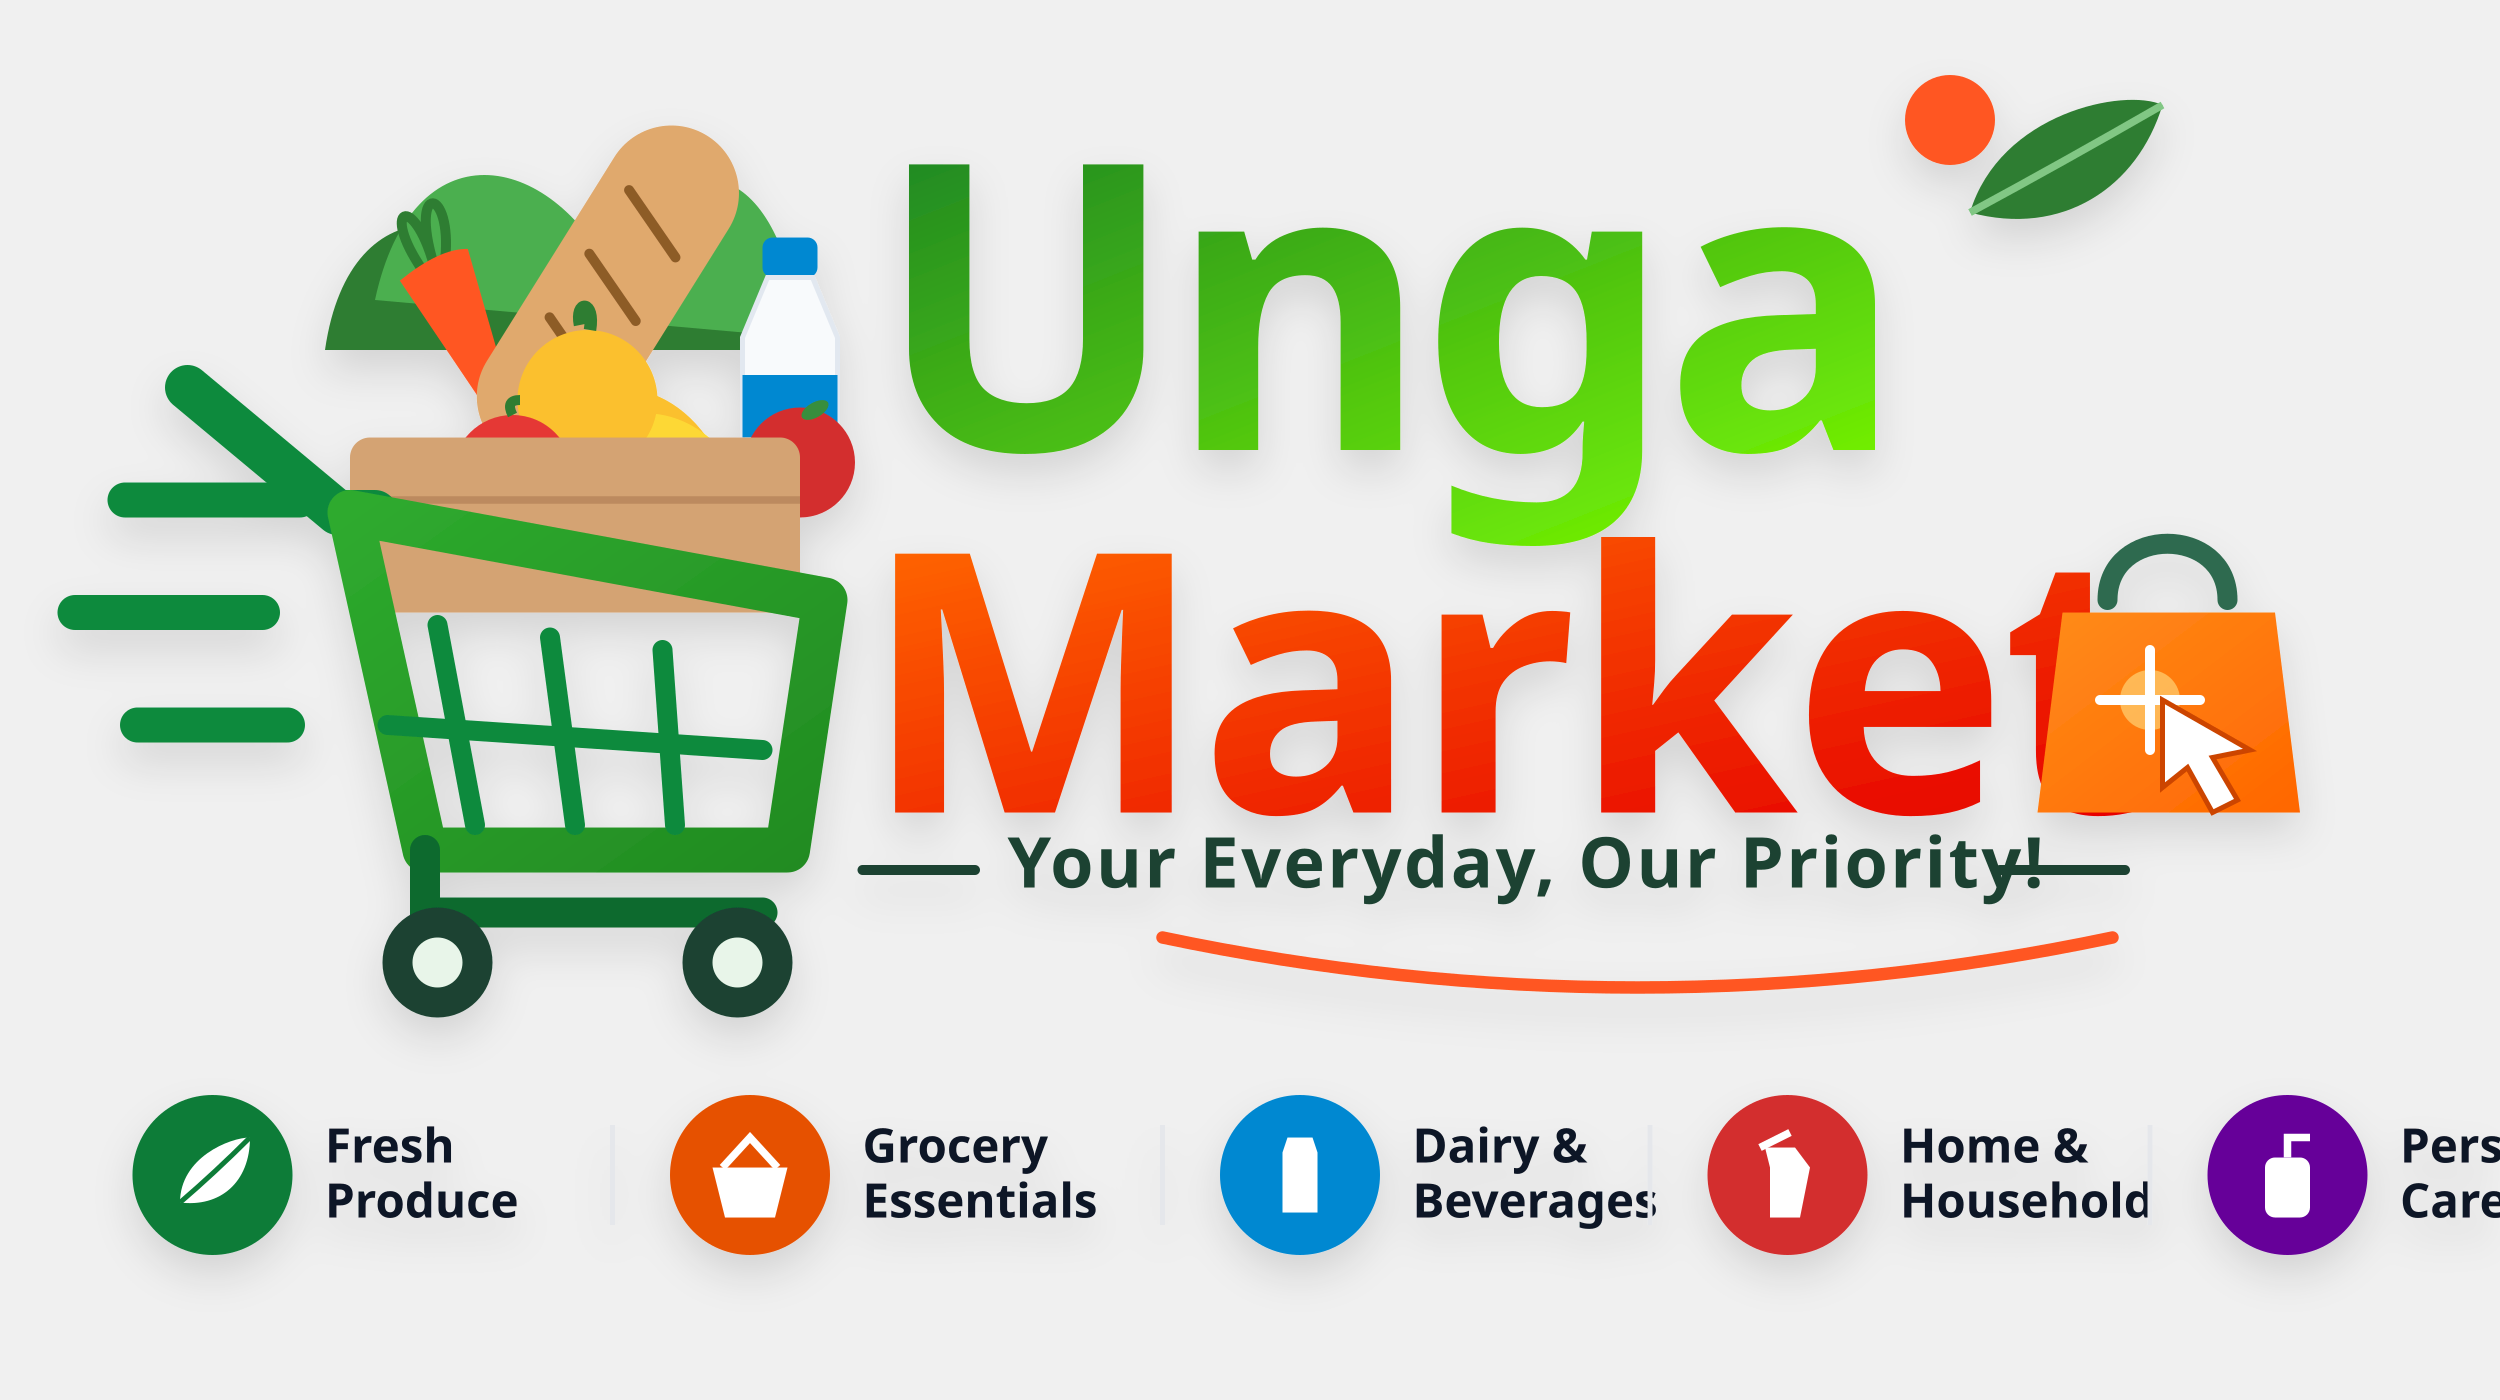
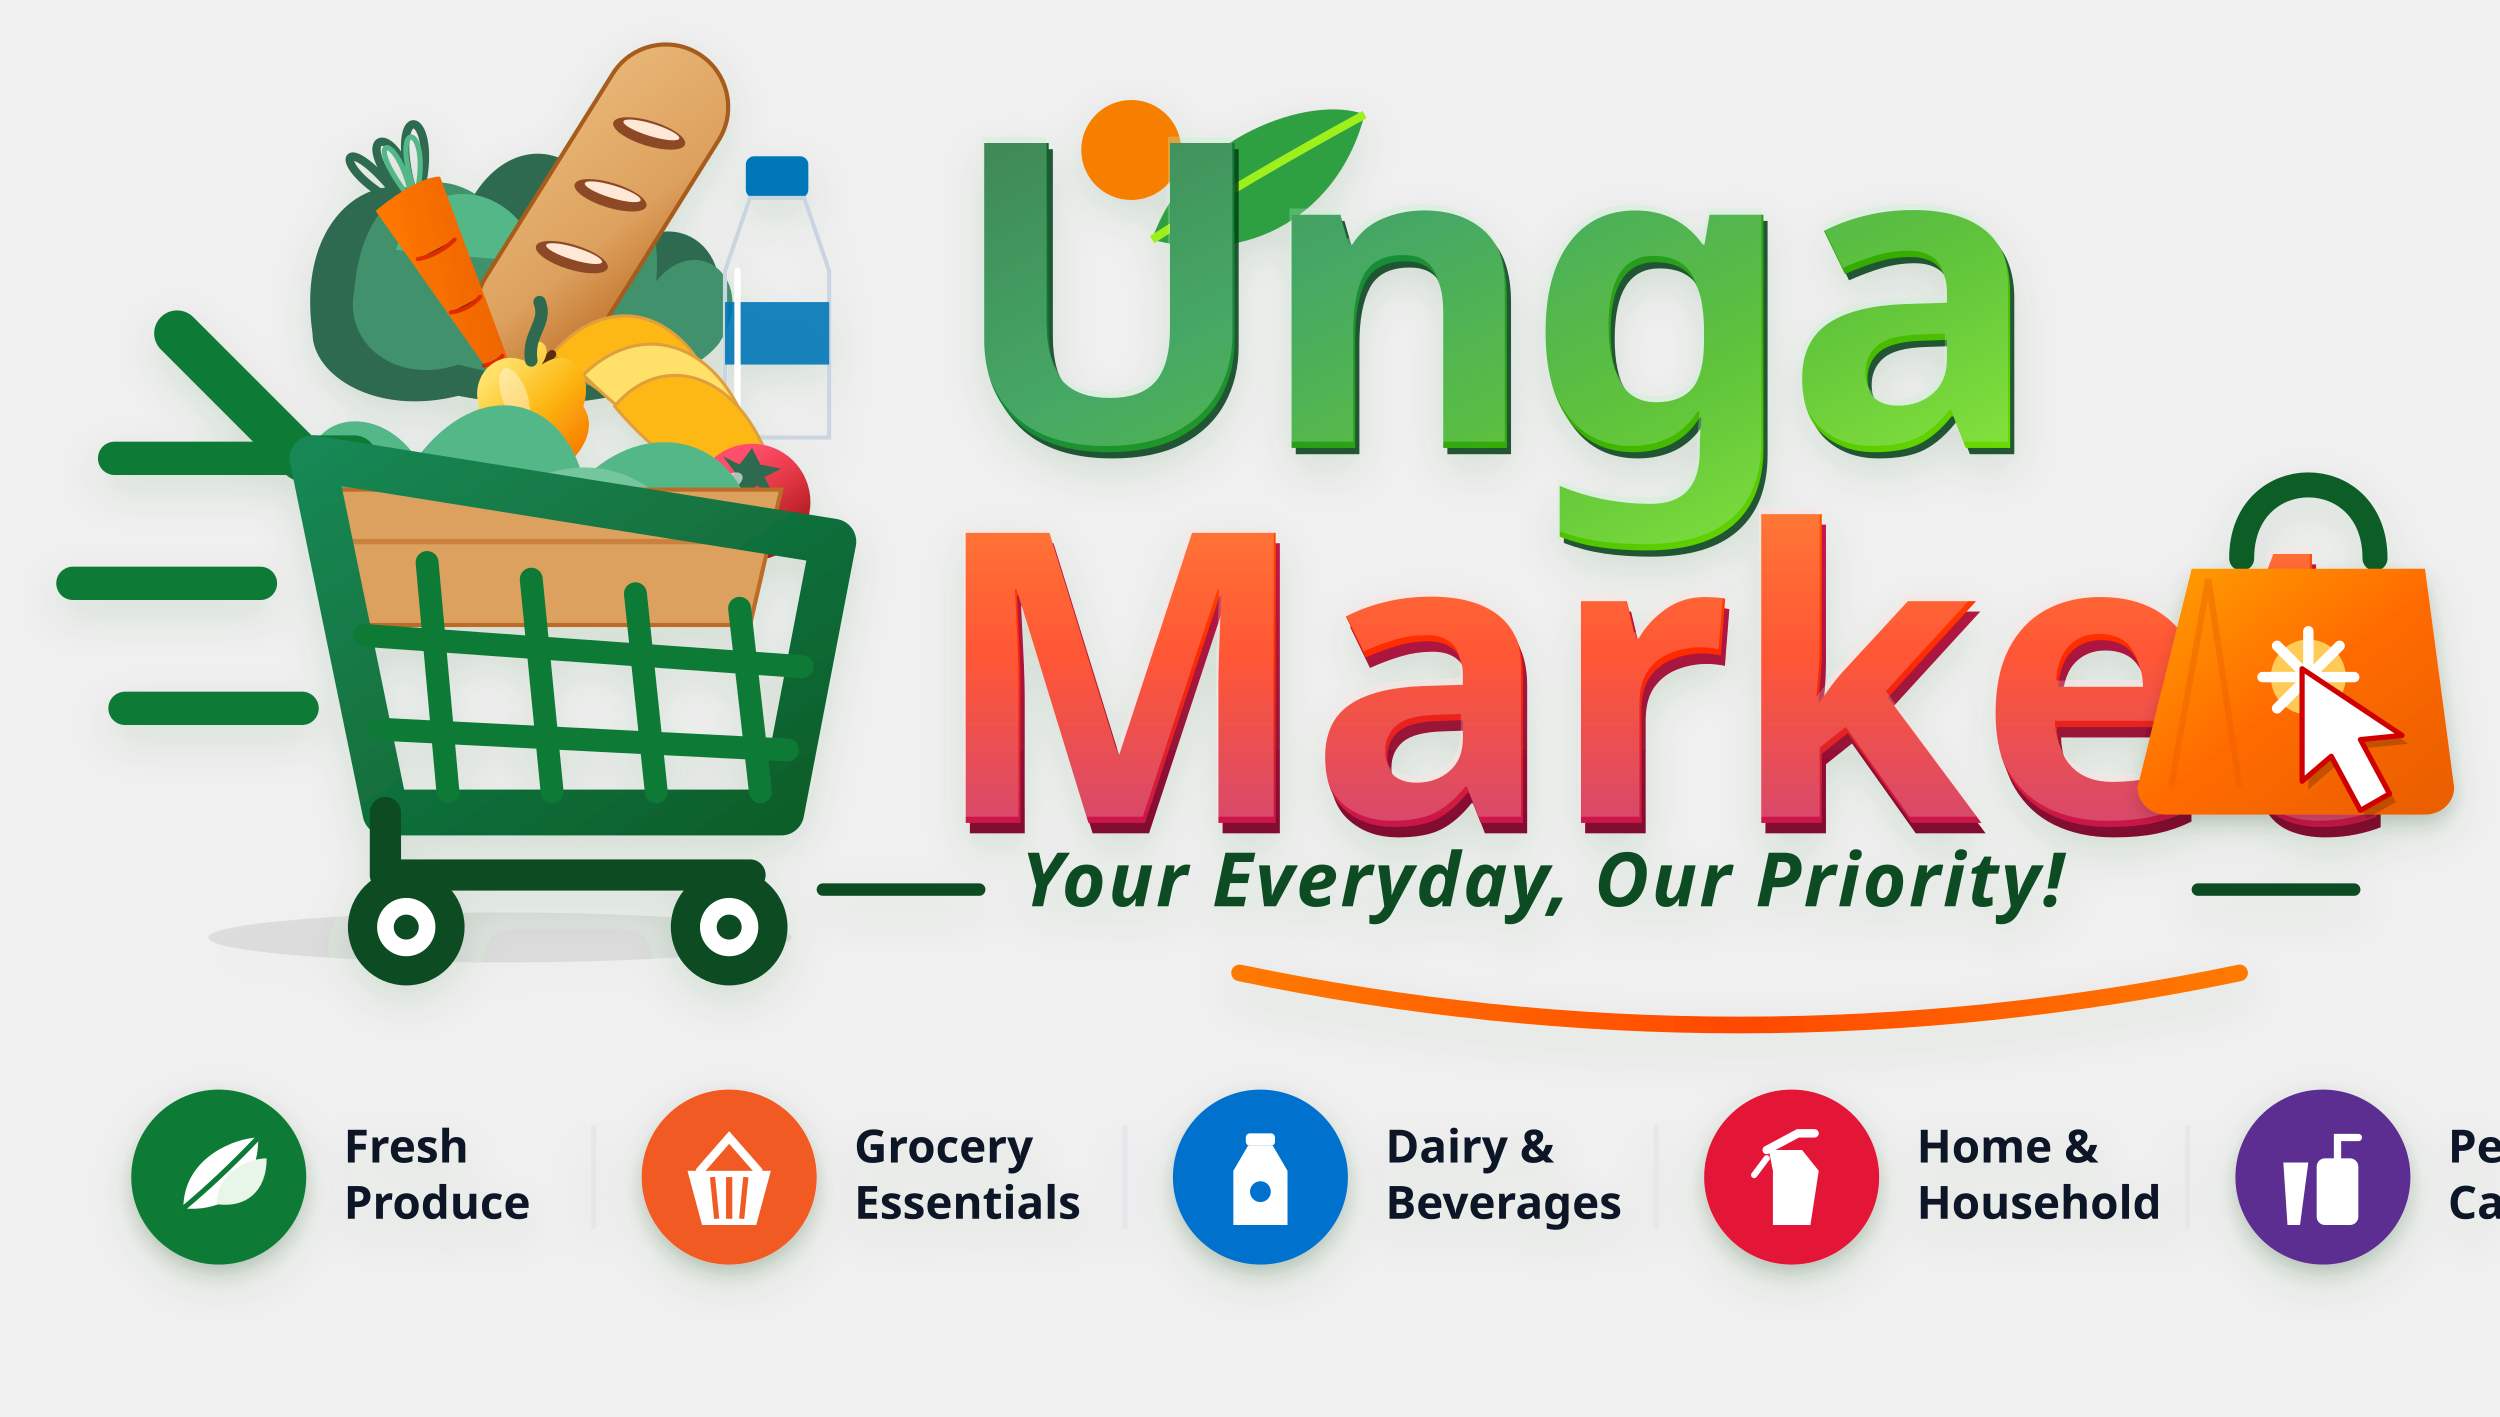
- <svg xmlns="http://www.w3.org/2000/svg" viewBox="0 0 1000 560" width="100%" height="100%">
+ <svg xmlns="http://www.w3.org/2000/svg" viewBox="0 0 1200 680" width="100%" height="100%">
  <defs>
+     <linearGradient id="ungaGreen" x1="0%" y1="0%" x2="100%" y2="80%">
+       <stop offset="0%" stop-color="#0B5D28" />
+       <stop offset="35%" stop-color="#148A3C" />
+       <stop offset="70%" stop-color="#38B000" />
+       <stop offset="100%" stop-color="#70E000" />
+     </linearGradient>
+     <linearGradient id="marketOrangeRed" x1="0%" y1="0%" x2="0%" y2="100%">
+       <stop offset="0%" stop-color="#FF5400" />
+       <stop offset="45%" stop-color="#FF2A00" />
+       <stop offset="100%" stop-color="#C9184A" />
+     </linearGradient>
+     <linearGradient id="marketShadow" x1="0%" y1="0%" x2="0%" y2="100%">
+       <stop offset="0%" stop-color="#C9184A" />
+       <stop offset="100%" stop-color="#800F2F" />
+     </linearGradient>
    <linearGradient id="cartGrad" x1="0%" y1="0%" x2="100%" y2="100%">
-       <stop offset="0%" stop-color="#2EaA2E" />
-       <stop offset="100%" stop-color="#228b22" />
-     </linearGradient>
-     <linearGradient id="ungaGrad" x1="0%" y1="0%" x2="100%" y2="100%">
-       <stop offset="0%" stop-color="#228b22" />
-       <stop offset="100%" stop-color="#7CFC00" />
-     </linearGradient>
-     <linearGradient id="marketGrad" x1="0%" y1="0%" x2="100%" y2="100%">
-       <stop offset="0%" stop-color="#ff6600" />
-       <stop offset="100%" stop-color="#e60000" />
+       <stop offset="0%" stop-color="#198754" />
+       <stop offset="100%" stop-color="#0B5D28" />
    </linearGradient>
    <linearGradient id="bagGrad" x1="0%" y1="0%" x2="100%" y2="100%">
-       <stop offset="0%" stop-color="#ff8c1a" />
-       <stop offset="100%" stop-color="#ff6600" />
-     </linearGradient>
-     <filter id="drop" x="-10%" y="-10%" width="120%" height="120%">
-       <feDropShadow dx="0" dy="8" stdDeviation="8" flood-opacity="0.12" />
+       <stop offset="0%" stop-color="#FFA200" />
+       <stop offset="50%" stop-color="#FF6B00" />
+       <stop offset="100%" stop-color="#E85D04" />
+     </linearGradient>
+     <linearGradient id="carrotGrad" x1="0%" y1="0%" x2="100%" y2="100%">
+       <stop offset="0%" stop-color="#FF7900" />
+       <stop offset="100%" stop-color="#E85D04" />
+     </linearGradient>
+     <linearGradient id="breadGrad" x1="0%" y1="0%" x2="100%" y2="100%">
+       <stop offset="0%" stop-color="#E9B777" />
+       <stop offset="60%" stop-color="#DDA15E" />
+       <stop offset="100%" stop-color="#BC6C25" />
+     </linearGradient>
+     <linearGradient id="tomatoGrad" x1="30%" y1="20%" x2="80%" y2="90%">
+       <stop offset="0%" stop-color="#FF4D6D" />
+       <stop offset="40%" stop-color="#E63946" />
+       <stop offset="100%" stop-color="#A4161A" />
+     </linearGradient>
+     <linearGradient id="pepperGrad" x1="20%" y1="20%" x2="80%" y2="90%">
+       <stop offset="0%" stop-color="#FFE169" />
+       <stop offset="50%" stop-color="#FDB813" />
+       <stop offset="100%" stop-color="#F77F00" />
+     </linearGradient>
+     <linearGradient id="swooshGrad" x1="0%" y1="0%" x2="100%" y2="0%">
+       <stop offset="0%" stop-color="#FF7900" />
+       <stop offset="50%" stop-color="#FF4800" />
+       <stop offset="100%" stop-color="#FF7900" />
+     </linearGradient>
+     <filter id="softShadow" x="-10%" y="-10%" width="130%" height="130%">
+       <feDropShadow dx="0" dy="8" stdDeviation="10" flood-opacity="0.12" flood-color="#0B5D28" />
+     </filter>
+     <filter id="badgeShadow" x="-15%" y="-15%" width="130%" height="130%">
+       <feDropShadow dx="0" dy="4" stdDeviation="4" flood-opacity="0.15" />
    </filter>
  </defs>
-   <g id="logo-root" filter="url(#drop)">
-     <g transform="translate(10, 20)">
-       <path d="M 40 180 L 110 180" stroke="#0F8A3E" stroke-width="14" stroke-linecap="round" />
-       <path d="M 20 225 L 95 225" stroke="#0F8A3E" stroke-width="14" stroke-linecap="round" />
-       <path d="M 45 270 L 105 270" stroke="#0F8A3E" stroke-width="14" stroke-linecap="round" />
-       <path d="M 120 120 C 130 50, 190 60, 210 110 C 230 40, 280 60, 290 120 Z" fill="#2E7D32" />
-       <path d="M 140 100 C 155 30, 210 40, 235 90 C 265 25, 305 50, 310 115 Z" fill="#4CAF50" />
-       <g transform="translate(130, 85) rotate(-25)">
-         <path d="M 25 15 C 20 -15, 35 -15, 30 15 M 30 15 C 35 -20, 50 -10, 35 15" stroke="#2E7D32" stroke-width="4" fill="none" />
-         <path d="M 15 15 Q 35 10 45 15 L 30 110 Z" fill="#FF5722" />
-       </g>
-       <g transform="translate(250, 20) rotate(32)">
-         <rect x="0" y="0" width="54" height="150" rx="27" fill="#E0A96D" />
-         <line x1="12" y1="35" x2="42" y2="48" stroke="#8D5B28" stroke-width="4" stroke-linecap="round" />
-         <line x1="12" y1="65" x2="42" y2="78" stroke="#8D5B28" stroke-width="4" stroke-linecap="round" />
-         <line x1="12" y1="95" x2="42" y2="108" stroke="#8D5B28" stroke-width="4" stroke-linecap="round" />
-       </g>
-       <g transform="translate(285, 75)">
-         <rect x="10" y="0" width="22" height="16" rx="4" fill="#0288D1" />
-         <path d="M 12 16 L 30 16 L 40 40 L 40 105 L 2 105 L 2 40 Z" fill="#F8FAFC" stroke="#E2E8F0" stroke-width="2" />
-         <rect x="2" y="55" width="38" height="25" fill="#0288D1" />
-       </g>
-       <path d="M 215 145 C 235 125, 275 135, 285 185 C 275 190, 245 180, 215 145 Z" fill="#FBC02D" />
-       <path d="M 225 155 C 245 135, 285 145, 295 195 C 285 200, 255 190, 225 155 Z" fill="#FDD835" />
-       <circle cx="225" cy="140" r="28" fill="#FBC02D" />
-       <path d="M 222 110 C 220 100, 228 100, 226 112" stroke="#2E7D32" stroke-width="5" fill="none" />
-       <circle cx="195" cy="170" r="24" fill="#E53935" />
-       <path d="M 195 146 Q 192 140 198 140" stroke="#2E7D32" stroke-width="4" fill="none" />
-       <circle cx="310" cy="165" r="22" fill="#D32F2F" />
-       <ellipse cx="316" cy="144" rx="6" ry="3" fill="#388E3C" transform="rotate(-30, 316, 144)" />
-       <rect x="130" y="155" width="180" height="70" rx="8" fill="#D4A373" />
-       <line x1="130" y1="180" x2="310" y2="180" stroke="#BC8A5F" stroke-width="3" />
-       <path d="M 65 135 L 125 185 L 140 185" stroke="#0F8A3E" stroke-width="18" stroke-linecap="round" stroke-linejoin="round" fill="none" />
-       <path d="M 130 185 L 320 220 L 305 320 L 160 320 Z" fill="none" stroke="url(#cartGrad)" stroke-width="18" stroke-linejoin="round" stroke-linecap="round" />
-       <line x1="165" y1="230" x2="180" y2="310" stroke="#0F8A3E" stroke-width="8" stroke-linecap="round" />
-       <line x1="210" y1="235" x2="220" y2="310" stroke="#0F8A3E" stroke-width="8" stroke-linecap="round" />
-       <line x1="255" y1="240" x2="260" y2="310" stroke="#0F8A3E" stroke-width="8" stroke-linecap="round" />
-       <line x1="145" y1="270" x2="295" y2="280" stroke="#0F8A3E" stroke-width="8" stroke-linecap="round" />
-       <path d="M 160 320 L 160 345 L 295 345" stroke="#0A6B2E" stroke-width="12" stroke-linecap="round" fill="none" />
-       <circle cx="165" cy="365" r="22" fill="#1B4332" />
-       <circle cx="165" cy="365" r="10" fill="#E8F5E9" />
-       <circle cx="285" cy="365" r="22" fill="#1B4332" />
-       <circle cx="285" cy="365" r="10" fill="#E8F5E9" />
+   <style>
+     .font-script { font-family: 'Nunito', 'Segoe UI', system-ui, -apple-system, sans-serif; }
+     .font-sans-bold { font-family: 'Nunito', 'Arial Black', Impact, system-ui, sans-serif; }
+     .font-tagline { font-family: 'Nunito', 'Segoe UI', system-ui, sans-serif; font-style: italic; }
+     .font-badge { font-family: 'Nunito', system-ui, sans-serif; }
+   </style>
+   <rect width="1200" height="680" fill="transparent" />
+   <g id="unga-market-logo" filter="url(#softShadow)">
+     <g id="grocery-cart-section" transform="translate(10, 0)">
+       <g id="speed-lines">
+         <path d="M 45 220 L 130 220" stroke="#0B7A35" stroke-width="16" stroke-linecap="round" />
+         <path d="M 25 280 L 115 280" stroke="#0B7A35" stroke-width="16" stroke-linecap="round" />
+         <path d="M 50 340 L 135 340" stroke="#0B7A35" stroke-width="16" stroke-linecap="round" />
+       </g>
+       <ellipse cx="230" cy="450" rx="140" ry="12" fill="#000000" opacity="0.08" />
+       <g id="produce-overflow">
+         <path d="M 140 160 C 130 90, 190 70, 210 110 C 230 50, 290 70, 280 130 C 310 90, 350 120, 330 160 C 320 190, 260 200, 210 190 C 170 200, 140 180, 140 160 Z" fill="#2D6A4F" />
+         <path d="M 160 140 C 165 75, 220 75, 235 115 C 265 60, 310 80, 305 135 C 325 110, 355 135, 335 165 C 310 195, 250 185, 210 175 C 180 185, 155 165, 160 140 Z" fill="#40916C" />
+         <path d="M 180 120 C 190 85, 230 85, 245 115 C 265 75, 295 90, 290 130 Z" fill="#52B788" />
+         <g transform="translate(300, 10) rotate(32)">
+           <rect x="0" y="0" width="60" height="175" rx="30" fill="url(#breadGrad)" stroke="#A65B1A" stroke-width="2" />
+           <ellipse cx="30" cy="45" rx="18" ry="6" fill="#8D4925" transform="rotate(-15, 30, 45)" />
+           <ellipse cx="30" cy="43" rx="14" ry="3" fill="#FFE8D6" transform="rotate(-15, 30, 43)" />
+           <ellipse cx="30" cy="80" rx="18" ry="6" fill="#8D4925" transform="rotate(-15, 30, 80)" />
+           <ellipse cx="30" cy="78" rx="14" ry="3" fill="#FFE8D6" transform="rotate(-15, 30, 78)" />
+           <ellipse cx="30" cy="115" rx="18" ry="6" fill="#8D4925" transform="rotate(-15, 30, 115)" />
+           <ellipse cx="30" cy="113" rx="14" ry="3" fill="#FFE8D6" transform="rotate(-15, 30, 113)" />
+         </g>
+         <g transform="translate(330, 75)">
+           <rect x="18" y="0" width="30" height="20" rx="4" fill="#0077B6" />
+           <path d="M 20 20 L 46 20 L 58 55 L 58 135 L 8 135 L 8 55 Z" fill="url(#milkGrad)" stroke="#CBD5E1" stroke-width="2" />
+           <rect x="8" y="70" width="50" height="30" fill="#0077B6" opacity="0.9" />
+           <path d="M 14 55 L 14 130" stroke="#FFFFFF" stroke-width="3" stroke-linecap="round" />
+         </g>
+         <g transform="translate(150, 95) rotate(-28)">
+           <path d="M 30 15 C 20 -25, 45 -20, 35 15 M 35 15 C 45 -30, 65 -15, 40 15 M 25 15 C 5 -15, 20 -30, 28 15" stroke="#2D6A4F" stroke-width="4" stroke-linecap="round" fill="none" />
+           <path d="M 32 15 C 26 -20, 42 -15, 34 15 M 36 15 C 42 -22, 58 -10, 38 15" stroke="#52B788" stroke-width="2.5" stroke-linecap="round" fill="none" />
+           <path d="M 15 15 Q 40 10 50 15 L 34 135 Q 32 138 30 135 Z" fill="url(#carrotGrad)" />
+           <path d="M 22 45 Q 32 48 42 45 M 24 75 Q 32 78 40 75 M 26 105 Q 32 107 36 105" stroke="#D00000" stroke-width="2" stroke-linecap="round" opacity="0.6" />
+         </g>
+         <g transform="translate(255, 140)">
+           <path d="M 0 30 C 30 -5, 75 10, 85 75 C 65 75, 30 55, 0 30 Z" fill="#FDB813" stroke="#E09F3E" stroke-width="1.5" />
+           <path d="M 0 30 L -5 35" stroke="#582F0E" stroke-width="4" stroke-linecap="round" />
+           <path d="M 85 75 L 88 80" stroke="#582F0E" stroke-width="4" stroke-linecap="round" />
+           <path d="M 15 40 C 45 10, 90 25, 100 90 C 80 90, 45 70, 15 40 Z" fill="#FFE169" stroke="#E09F3E" stroke-width="1.5" />
+           <path d="M 30 55 C 55 25, 100 40, 110 105 C 90 105, 55 85, 30 55 Z" fill="#FDB813" stroke="#E09F3E" stroke-width="1.5" />
+         </g>
+         <g transform="translate(225, 155)">
+           <path d="M 20 20 C 10 5, 35 5, 25 20 C 40 10, 50 25, 45 40 C 55 55, 35 75, 20 75 C 5 75, -15 55, -5 40 C -10 25, 5 10, 20 20 Z" fill="url(#pepperGrad)" />
+           <path d="M 20 18 C 18 5, 28 0, 24 -10" stroke="#2D6A4F" stroke-width="6" stroke-linecap="round" fill="none" />
+           <ellipse cx="12" cy="35" rx="6" ry="14" fill="#FFFFFF" opacity="0.4" transform="rotate(-20, 12, 35)" />
+         </g>
+         <g transform="translate(205, 230)">
+           <circle cx="28" cy="28" r="30" fill="url(#tomatoGrad)" />
+           <path d="M 28 0 L 22 8 L 14 4 L 20 12 L 12 18 L 22 18 L 24 26 L 30 18 L 38 22 L 34 14 L 42 10 L 32 8 Z" fill="#2D6A4F" />
+           <path d="M 28 2 L 28 -6" stroke="#1B4332" stroke-width="4" stroke-linecap="round" />
+           <ellipse cx="18" cy="18" rx="7" ry="4" fill="#FFFFFF" opacity="0.6" transform="rotate(-30, 18, 18)" />
+         </g>
+         <g transform="translate(325, 215)">
+           <circle cx="26" cy="26" r="28" fill="url(#tomatoGrad)" />
+           <path d="M 26 0 L 20 8 L 12 4 L 18 12 L 10 18 L 20 18 L 22 26 L 28 18 L 36 22 L 32 14 L 40 10 L 30 8 Z" fill="#2D6A4F" />
+           <ellipse cx="16" cy="16" rx="6" ry="3.5" fill="#FFFFFF" opacity="0.6" transform="rotate(-30, 16, 16)" />
+         </g>
+         <path d="M 140 235 C 130 200, 170 190, 190 220 C 220 180, 260 190, 270 230 C 300 200, 340 210, 350 245 C 320 270, 260 265, 200 260 C 160 265, 140 250, 140 235 Z" fill="#52B788" />
+         <path d="M 155 245 C 170 215, 210 210, 230 240 C 260 215, 300 220, 320 255 Z" fill="#74C69D" />
+         <path d="M 145 235 L 365 235 L 350 300 L 160 300 Z" fill="#DDA15E" stroke="#BC6C25" stroke-width="2" />
+         <line x1="145" y1="260" x2="360" y2="260" stroke="#BC6C25" stroke-width="2.5" opacity="0.6" />
+       </g>
+       <g id="cart-skeleton">
+         <path d="M 75 160 L 135 220 L 160 220" fill="none" stroke="#0B7A35" stroke-width="22" stroke-linecap="round" stroke-linejoin="round" />
+         <path d="M 140 220 L 390 260 L 365 390 L 175 390 Z" fill="none" stroke="url(#cartGrad)" stroke-width="22" stroke-linejoin="round" stroke-linecap="round" />
+         <line x1="195" y1="270" x2="205" y2="380" stroke="#0B7A35" stroke-width="11" stroke-linecap="round" />
+         <line x1="245" y1="278" x2="255" y2="380" stroke="#0B7A35" stroke-width="11" stroke-linecap="round" />
+         <line x1="295" y1="285" x2="305" y2="380" stroke="#0B7A35" stroke-width="11" stroke-linecap="round" />
+         <line x1="345" y1="292" x2="355" y2="380" stroke="#0B7A35" stroke-width="11" stroke-linecap="round" />
+         <line x1="165" y1="305" x2="375" y2="320" stroke="#0B7A35" stroke-width="11" stroke-linecap="round" />
+         <line x1="172" y1="350" x2="368" y2="360" stroke="#0B7A35" stroke-width="11" stroke-linecap="round" />
+         <path d="M 175 390 L 175 420 L 350 420" fill="none" stroke="#084C22" stroke-width="15" stroke-linecap="round" stroke-linejoin="round" />
+         <circle cx="185" cy="445" r="28" fill="#084C22" />
+         <circle cx="185" cy="445" r="14" fill="#FFFFFF" />
+         <circle cx="185" cy="445" r="6" fill="#084C22" />
+         <circle cx="340" cy="445" r="28" fill="#084C22" />
+         <circle cx="340" cy="445" r="14" fill="#FFFFFF" />
+         <circle cx="340" cy="445" r="6" fill="#084C22" />
+       </g>
    </g>
-     <g transform="translate(345, 20)">
-       <g transform="translate(425, 10)">
-         <circle cx="10" cy="18" r="18" fill="#FF5722" />
-         <path d="M 18 55 C 30 15, 80 5, 95 12 C 85 45, 55 65, 18 55 Z" fill="#2E7D32" />
-         <path d="M 18 55 Q 55 35 95 12" stroke="#81C784" stroke-width="3" fill="none" />
-       </g>
-       <text x="5" y="160" font-family="'Nunito', 'Arial Rounded MT Bold', sans-serif" font-weight="900" font-size="160" fill="url(#ungaGrad)" letter-spacing="-4">Unga</text>
-       <text x="0" y="305" font-family="'Nunito', 'Arial Black', sans-serif" font-weight="900" font-size="145" fill="url(#marketGrad)" letter-spacing="-2">Market</text>
-       <g transform="translate(470, 195)">
-         <path d="M 28 25 C 28 -5, 76 -5, 76 25" fill="none" stroke="#2D6A4F" stroke-width="8" stroke-linecap="round" />
-         <path d="M 10 30 L 95 30 L 105 110 L 0 110 Z" fill="url(#bagGrad)" rx="8" />
-         <circle cx="45" cy="65" r="12" fill="#FFE082" opacity="0.6" />
-         <path d="M 45 45 L 45 85 M 25 65 L 65 65" stroke="#FFFFFF" stroke-width="4" stroke-linecap="round" />
-         <polygon points="50,65 85,85 70,88 80,105 70,110 60,92 50,100" fill="#FFFFFF" stroke="#cc4400" stroke-width="2" />
-       </g>
-       <g transform="translate(0, 335)">
-         <line x1="0" y1="-7" x2="45" y2="-7" stroke="#1B4332" stroke-width="4" stroke-linecap="round" />
-         <text x="58" y="0" font-family="'Nunito', sans-serif" font-weight="800" font-size="28" fill="#1B4332" letter-spacing="1">Your Everyday, Our Priority!</text>
-         <line x1="455" y1="-7" x2="505" y2="-7" stroke="#1B4332" stroke-width="4" stroke-linecap="round" />
-       </g>
-       <path d="M 120 355 Q 310 395 500 355" stroke="#FF5722" stroke-width="5" fill="none" stroke-linecap="round" />
+     <g id="brand-typography-section" transform="translate(425, 0)">
+       <g id="leaf-sprout-mark" transform="translate(90, 30)">
+         <circle cx="28" cy="42" r="24" fill="#F77F00" />
+         <path d="M 38 85 C 55 35, 115 15, 140 25 C 128 72, 85 98, 38 85 Z" fill="#2EA043" />
+         <path d="M 38 85 Q 85 55, 140 25" stroke="#9EF01A" stroke-width="4" fill="none" />
+       </g>
+       <g id="word-unga">
+         <text x="32" y="218" class="font-script" font-weight="900" font-size="205" fill="#063E19" letter-spacing="-6" opacity="0.85">Unga</text>
+         <text x="30" y="215" class="font-script" font-weight="900" font-size="205" fill="url(#ungaGreen)" letter-spacing="-6">Unga</text>
+         <text x="29" y="212" class="font-script" font-weight="900" font-size="205" fill="#B7EFC5" letter-spacing="-6" opacity="0.3" mask="url(#highlightMask)">Unga</text>
+       </g>
+       <g id="word-market" transform="translate(5, 185)">
+         <text x="18" y="215" class="font-sans-bold" font-weight="900" font-size="195" fill="url(#marketShadow)" letter-spacing="-2">Market</text>
+         <text x="16" y="210" class="font-sans-bold" font-weight="900" font-size="195" fill="url(#marketOrangeRed)" letter-spacing="-2">Market</text>
+         <text x="15" y="207" class="font-sans-bold" font-weight="900" font-size="195" fill="#FFDDD2" letter-spacing="-2" opacity="0.25">Market</text>
+         <g id="orange-shopping-bag" transform="translate(610, 48)">
+           <path d="M 36 35 C 36 -12, 100 -12, 100 35" fill="none" stroke="#0B5D28" stroke-width="12" stroke-linecap="round" />
+           <path d="M 12 40 L 124 40 L 138 145 C 138 152, 132 158, 124 158 L 0 158 C -8 158, -14 152, -14 145 Z" fill="url(#bagGrad)" filter="url(#badgeShadow)" />
+           <path d="M 2 145 L 20 45 L 35 145" stroke="#E85D04" stroke-width="3" fill="none" opacity="0.4" />
+           <g transform="translate(68, 92)">
+             <circle cx="0" cy="0" r="18" fill="#FFE169" opacity="0.8" />
+             <path d="M 0 -22 L 0 22 M -22 0 L 22 0 M -15 -15 L 15 15 M -15 15 L 15 -15" stroke="#FFFFFF" stroke-width="5" stroke-linecap="round" />
+             <circle cx="0" cy="0" r="5" fill="#FFFFFF" />
+           </g>
+           <g transform="translate(65, 88)">
+             <polygon points="0,0 48,32 28,34 42,60 28,68 14,42 0,54" fill="#000000" opacity="0.2" transform="translate(3,4)" />
+             <polygon points="0,0 48,32 28,34 42,60 28,68 14,42 0,54" fill="#FFFFFF" stroke="#D00000" stroke-width="2.5" stroke-linejoin="round" />
+           </g>
+         </g>
+       </g>
+       <g id="tagline-section" transform="translate(0, 435)">
+         <line x1="-30" y1="-8" x2="45" y2="-8" stroke="#084C22" stroke-width="6" stroke-linecap="round" />
+         <text x="65" y="0" class="font-tagline" font-weight="900" font-size="36" fill="#084C22" letter-spacing="1.2">Your Everyday, Our Priority!</text>
+         <line x1="630" y1="-8" x2="705" y2="-8" stroke="#084C22" stroke-width="6" stroke-linecap="round" />
+         <path d="M 170 32 Q 410 82, 650 32" fill="none" stroke="url(#swooshGrad)" stroke-width="8" stroke-linecap="round" />
+       </g>
    </g>
-     <g transform="translate(50, 435)">
-       <g transform="translate(0, 0)">
-         <circle cx="35" cy="35" r="32" fill="#0A7C38" />
-         <path d="M 22 46 C 22 28, 42 20, 50 20 C 50 38, 38 48, 22 46 Z" fill="#FFFFFF" />
-         <path d="M 22 46 Q 36 34 50 20" stroke="#0A7C38" stroke-width="2" fill="none" />
-         <text x="80" y="30" font-family="'Nunito', sans-serif" font-weight="800" font-size="19" fill="#111827">Fresh</text>
-         <text x="80" y="52" font-family="'Nunito', sans-serif" font-weight="800" font-size="19" fill="#111827">Produce</text>
-       </g>
-       <line x1="195" y1="15" x2="195" y2="55" stroke="#E5E7EB" stroke-width="2" />
-       <g transform="translate(215, 0)">
-         <circle cx="35" cy="35" r="32" fill="#E65100" />
-         <path d="M 20 32 L 50 32 L 45 52 L 25 52 Z" fill="#FFFFFF" />
-         <path d="M 24 32 L 35 20 L 46 32" stroke="#FFFFFF" stroke-width="3" fill="none" />
-         <text x="80" y="30" font-family="'Nunito', sans-serif" font-weight="800" font-size="19" fill="#111827">Grocery</text>
-         <text x="80" y="52" font-family="'Nunito', sans-serif" font-weight="800" font-size="19" fill="#111827">Essentials</text>
-       </g>
-       <line x1="415" y1="15" x2="415" y2="55" stroke="#E5E7EB" stroke-width="2" />
-       <g transform="translate(435, 0)">
-         <circle cx="35" cy="35" r="32" fill="#0288D1" />
-         <path d="M 30 20 L 40 20 L 42 26 L 42 50 L 28 50 L 28 26 Z" fill="#FFFFFF" />
-         <text x="80" y="30" font-family="'Nunito', sans-serif" font-weight="800" font-size="19" fill="#111827">Dairy &amp;</text>
-         <text x="80" y="52" font-family="'Nunito', sans-serif" font-weight="800" font-size="19" fill="#111827">Beverages</text>
-       </g>
-       <line x1="610" y1="15" x2="610" y2="55" stroke="#E5E7EB" stroke-width="2" />
-       <g transform="translate(630, 0)">
-         <circle cx="35" cy="35" r="32" fill="#D32F2F" />
-         <path d="M 26 24 L 38 24 L 44 32 L 40 52 L 28 52 L 28 32 Z" fill="#FFFFFF" />
-         <path d="M 24 24 L 36 18" stroke="#FFFFFF" stroke-width="3" />
-         <text x="80" y="30" font-family="'Nunito', sans-serif" font-weight="800" font-size="19" fill="#111827">Home &amp;</text>
-         <text x="80" y="52" font-family="'Nunito', sans-serif" font-weight="800" font-size="19" fill="#111827">Household</text>
-       </g>
-       <line x1="810" y1="15" x2="810" y2="55" stroke="#E5E7EB" stroke-width="2" />
-       <g transform="translate(830, 0)">
-         <circle cx="35" cy="35" r="32" fill="#660099" />
-         <rect x="26" y="28" width="18" height="24" rx="4" fill="#FFFFFF" />
-         <path d="M 35 28 L 35 20 L 44 20" stroke="#FFFFFF" stroke-width="3" fill="none" />
-         <text x="80" y="30" font-family="'Nunito', sans-serif" font-weight="800" font-size="19" fill="#111827">Personal</text>
-         <text x="80" y="52" font-family="'Nunito', sans-serif" font-weight="800" font-size="19" fill="#111827">Care</text>
+     <g id="category-badges-row" transform="translate(60, 520)">
+       <g id="cat-fresh-produce" transform="translate(0, 0)">
+         <circle cx="45" cy="45" r="42" fill="#0B7A35" filter="url(#badgeShadow)" />
+         <path d="M 28 60 C 28 35, 54 26, 64 26 C 64 50, 48 62, 28 60 Z" fill="#FFFFFF" />
+         <path d="M 28 60 Q 46 45, 64 26" stroke="#0B7A35" stroke-width="2.5" fill="none" />
+         <path d="M 44 58 C 44 42, 60 36, 68 36 C 68 52, 58 60, 44 58 Z" fill="#E8F5E9" />
+         <text x="105" y="38" class="font-badge" font-weight="800" font-size="22" fill="#111827">Fresh</text>
+         <text x="105" y="65" class="font-badge" font-weight="800" font-size="22" fill="#111827">Produce</text>
+       </g>
+       <line x1="225" y1="20" x2="225" y2="70" stroke="#E5E7EB" stroke-width="2.5" />
+       <g id="cat-grocery-essentials" transform="translate(245, 0)">
+         <circle cx="45" cy="45" r="42" fill="#F15A24" filter="url(#badgeShadow)" />
+         <path d="M 25 42 L 65 42 L 58 68 L 32 68 Z" fill="#FFFFFF" />
+         <path d="M 31 42 L 45 26 L 59 42" stroke="#FFFFFF" stroke-width="4" stroke-linecap="round" fill="none" />
+         <line x1="45" y1="45" x2="45" y2="65" stroke="#F15A24" stroke-width="3" />
+         <line x1="37" y1="45" x2="39" y2="65" stroke="#F15A24" stroke-width="2.5" />
+         <line x1="53" y1="45" x2="51" y2="65" stroke="#F15A24" stroke-width="2.5" />
+         <text x="105" y="38" class="font-badge" font-weight="800" font-size="22" fill="#111827">Grocery</text>
+         <text x="105" y="65" class="font-badge" font-weight="800" font-size="22" fill="#111827">Essentials</text>
+       </g>
+       <line x1="480" y1="20" x2="480" y2="70" stroke="#E5E7EB" stroke-width="2.5" />
+       <g id="cat-dairy-beverages" transform="translate(500, 0)">
+         <circle cx="45" cy="45" r="42" fill="#0072CE" filter="url(#badgeShadow)" />
+         <rect x="38" y="24" width="14" height="6" rx="2" fill="#FFFFFF" />
+         <path d="M 39 30 L 51 30 L 58 42 L 58 68 L 32 68 L 32 42 Z" fill="#FFFFFF" />
+         <circle cx="45" cy="52" r="5" fill="#0072CE" />
+         <text x="105" y="38" class="font-badge" font-weight="800" font-size="22" fill="#111827">Dairy &amp;</text>
+         <text x="105" y="65" class="font-badge" font-weight="800" font-size="22" fill="#111827">Beverages</text>
+       </g>
+       <line x1="735" y1="20" x2="735" y2="70" stroke="#E5E7EB" stroke-width="2.5" />
+       <g id="cat-home-household" transform="translate(755, 0)">
+         <circle cx="45" cy="45" r="42" fill="#E31837" filter="url(#badgeShadow)" />
+         <path d="M 34 32 L 50 32 L 58 42 L 54 68 L 36 68 L 36 42 Z" fill="#FFFFFF" />
+         <path d="M 33 32 L 48 24 L 56 24" stroke="#FFFFFF" stroke-width="4" stroke-linecap="round" fill="none" />
+         <path d="M 33 36 L 27 44" stroke="#FFFFFF" stroke-width="3" stroke-linecap="round" />
+         <text x="105" y="38" class="font-badge" font-weight="800" font-size="22" fill="#111827">Home &amp;</text>
+         <text x="105" y="65" class="font-badge" font-weight="800" font-size="22" fill="#111827">Household</text>
+       </g>
+       <line x1="990" y1="20" x2="990" y2="70" stroke="#E5E7EB" stroke-width="2.5" />
+       <g id="cat-personal-care" transform="translate(1010, 0)">
+         <circle cx="45" cy="45" r="42" fill="#5C2D91" filter="url(#badgeShadow)" />
+         <path d="M 26 38 L 38 38 L 34 68 L 28 68 Z" fill="#FFFFFF" />
+         <rect x="42" y="36" width="20" height="32" rx="4" fill="#FFFFFF" />
+         <path d="M 52 36 L 52 26 L 62 26" stroke="#FFFFFF" stroke-width="3.5" stroke-linecap="round" fill="none" />
+         <text x="105" y="38" class="font-badge" font-weight="800" font-size="22" fill="#111827">Personal</text>
+         <text x="105" y="65" class="font-badge" font-weight="800" font-size="22" fill="#111827">Care</text>
      </g>
    </g>
  </g>
</svg>
